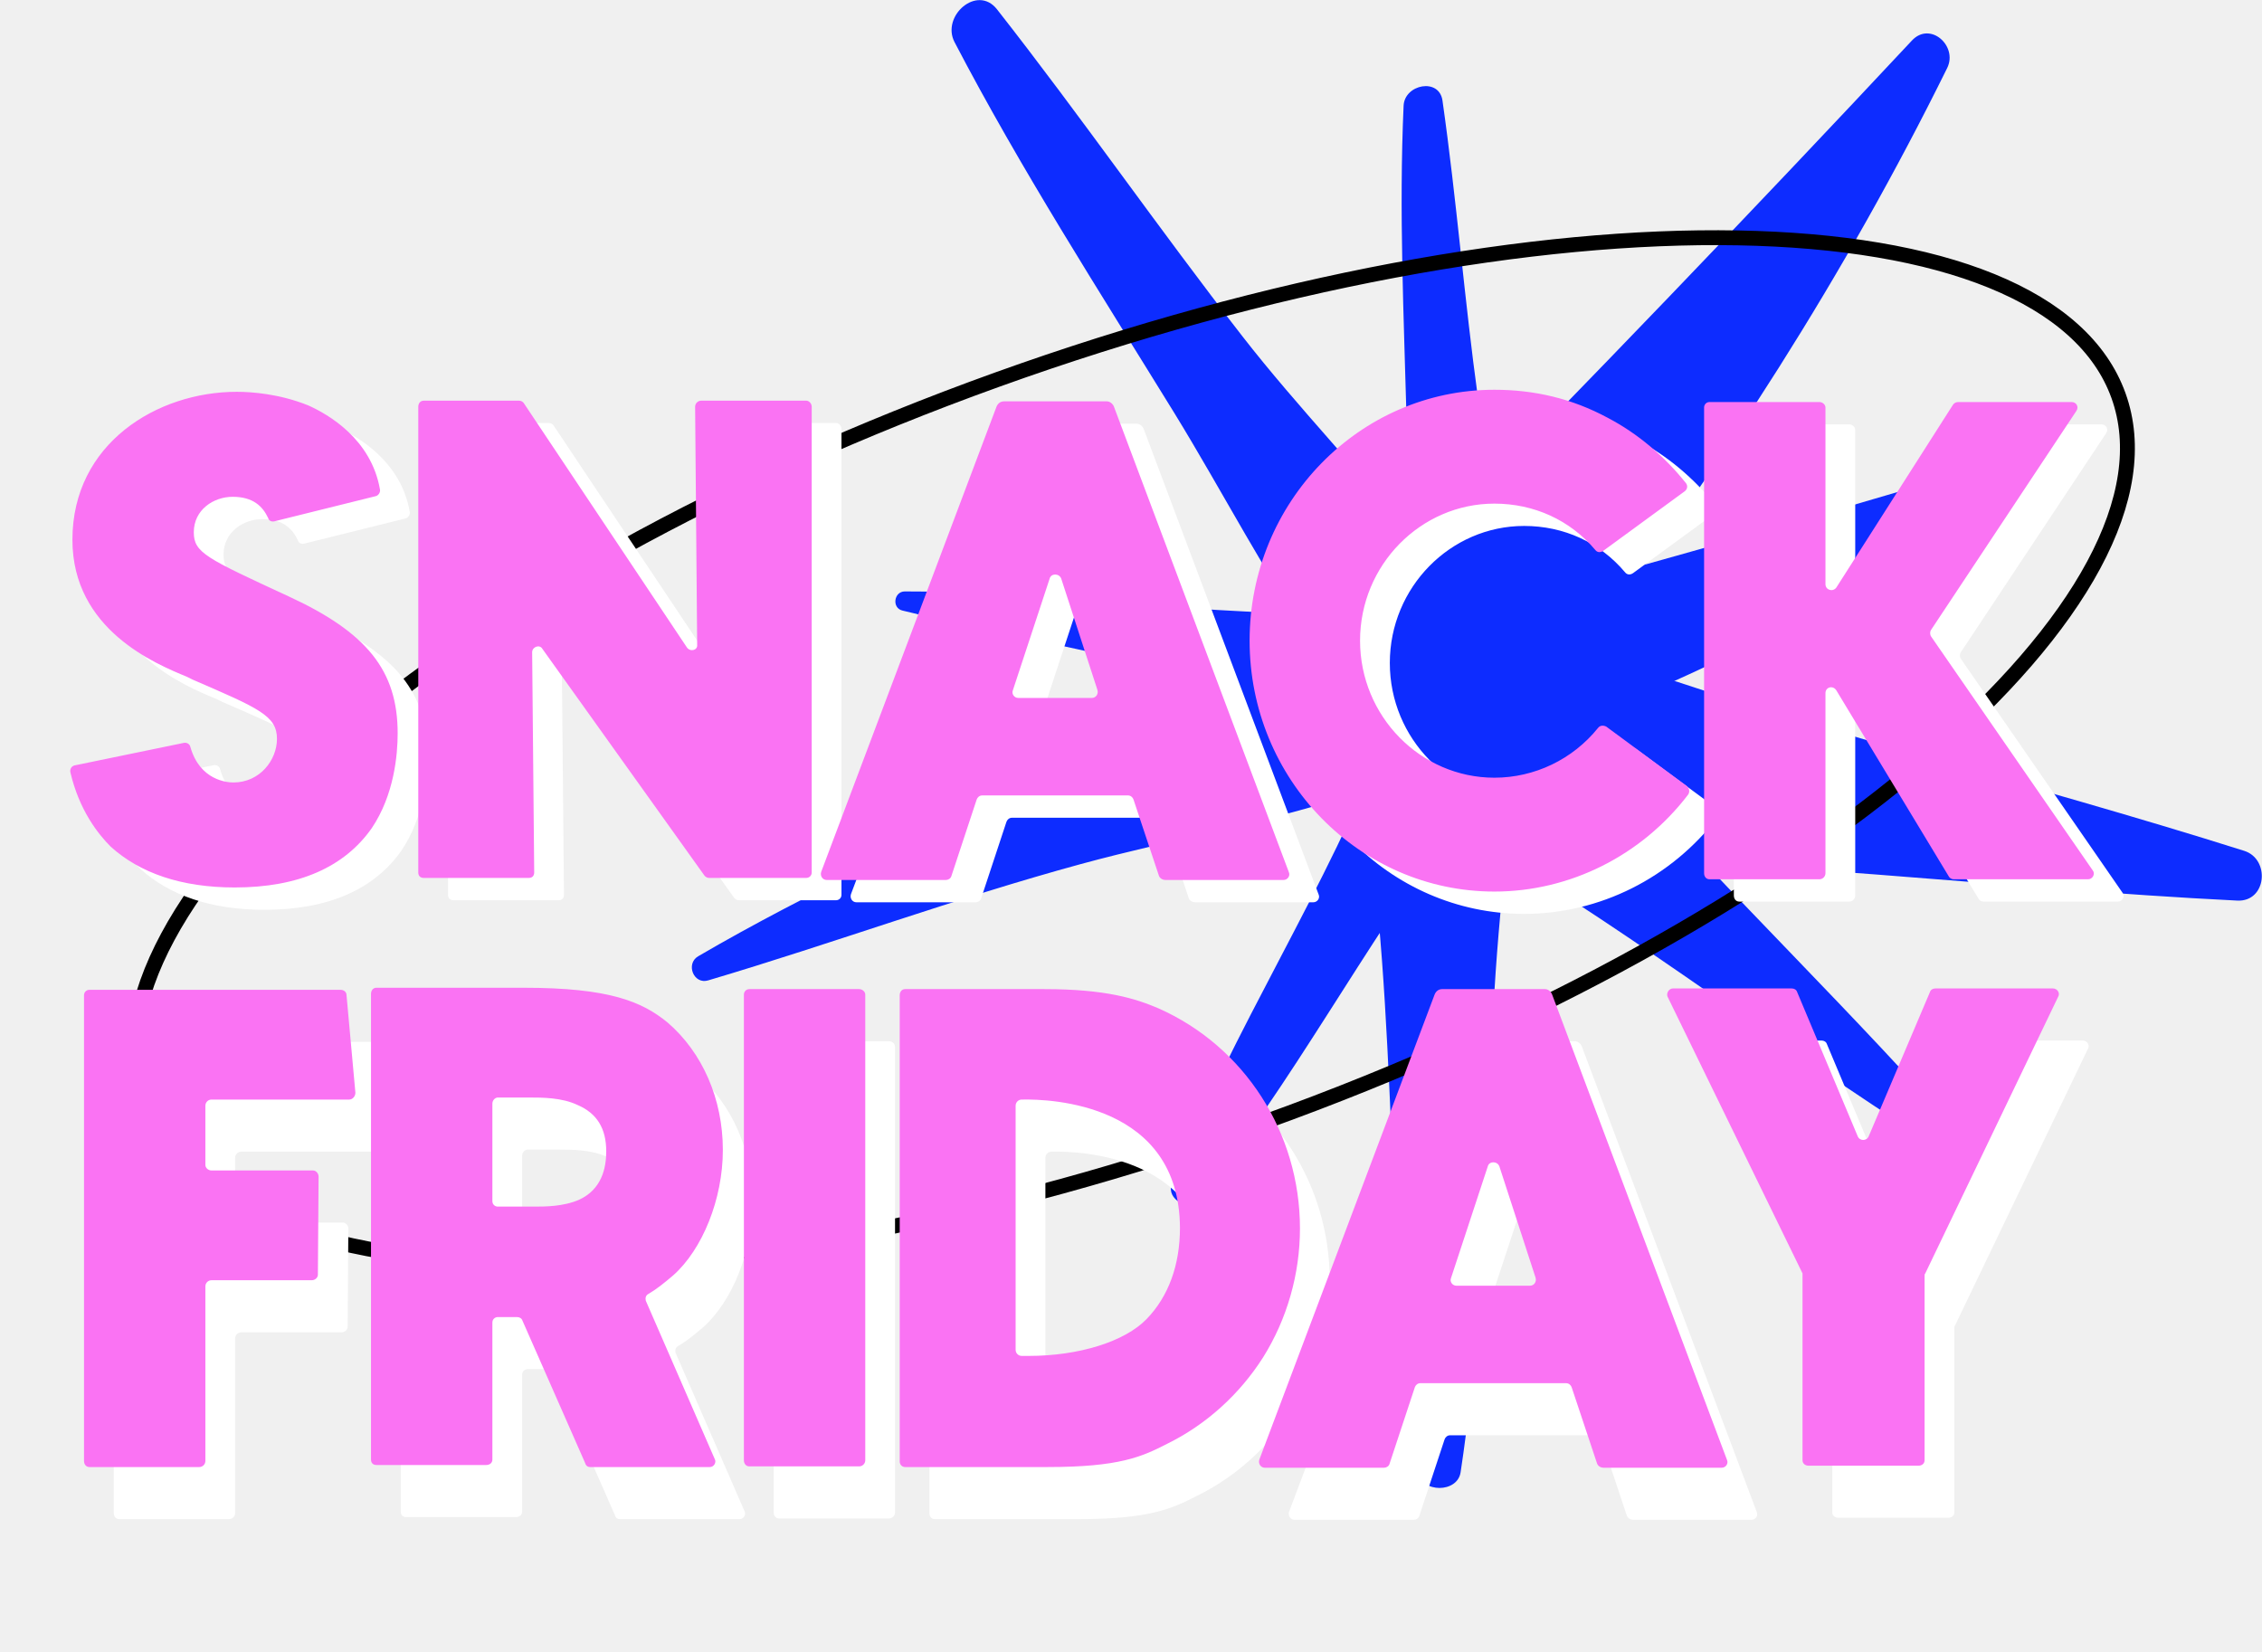
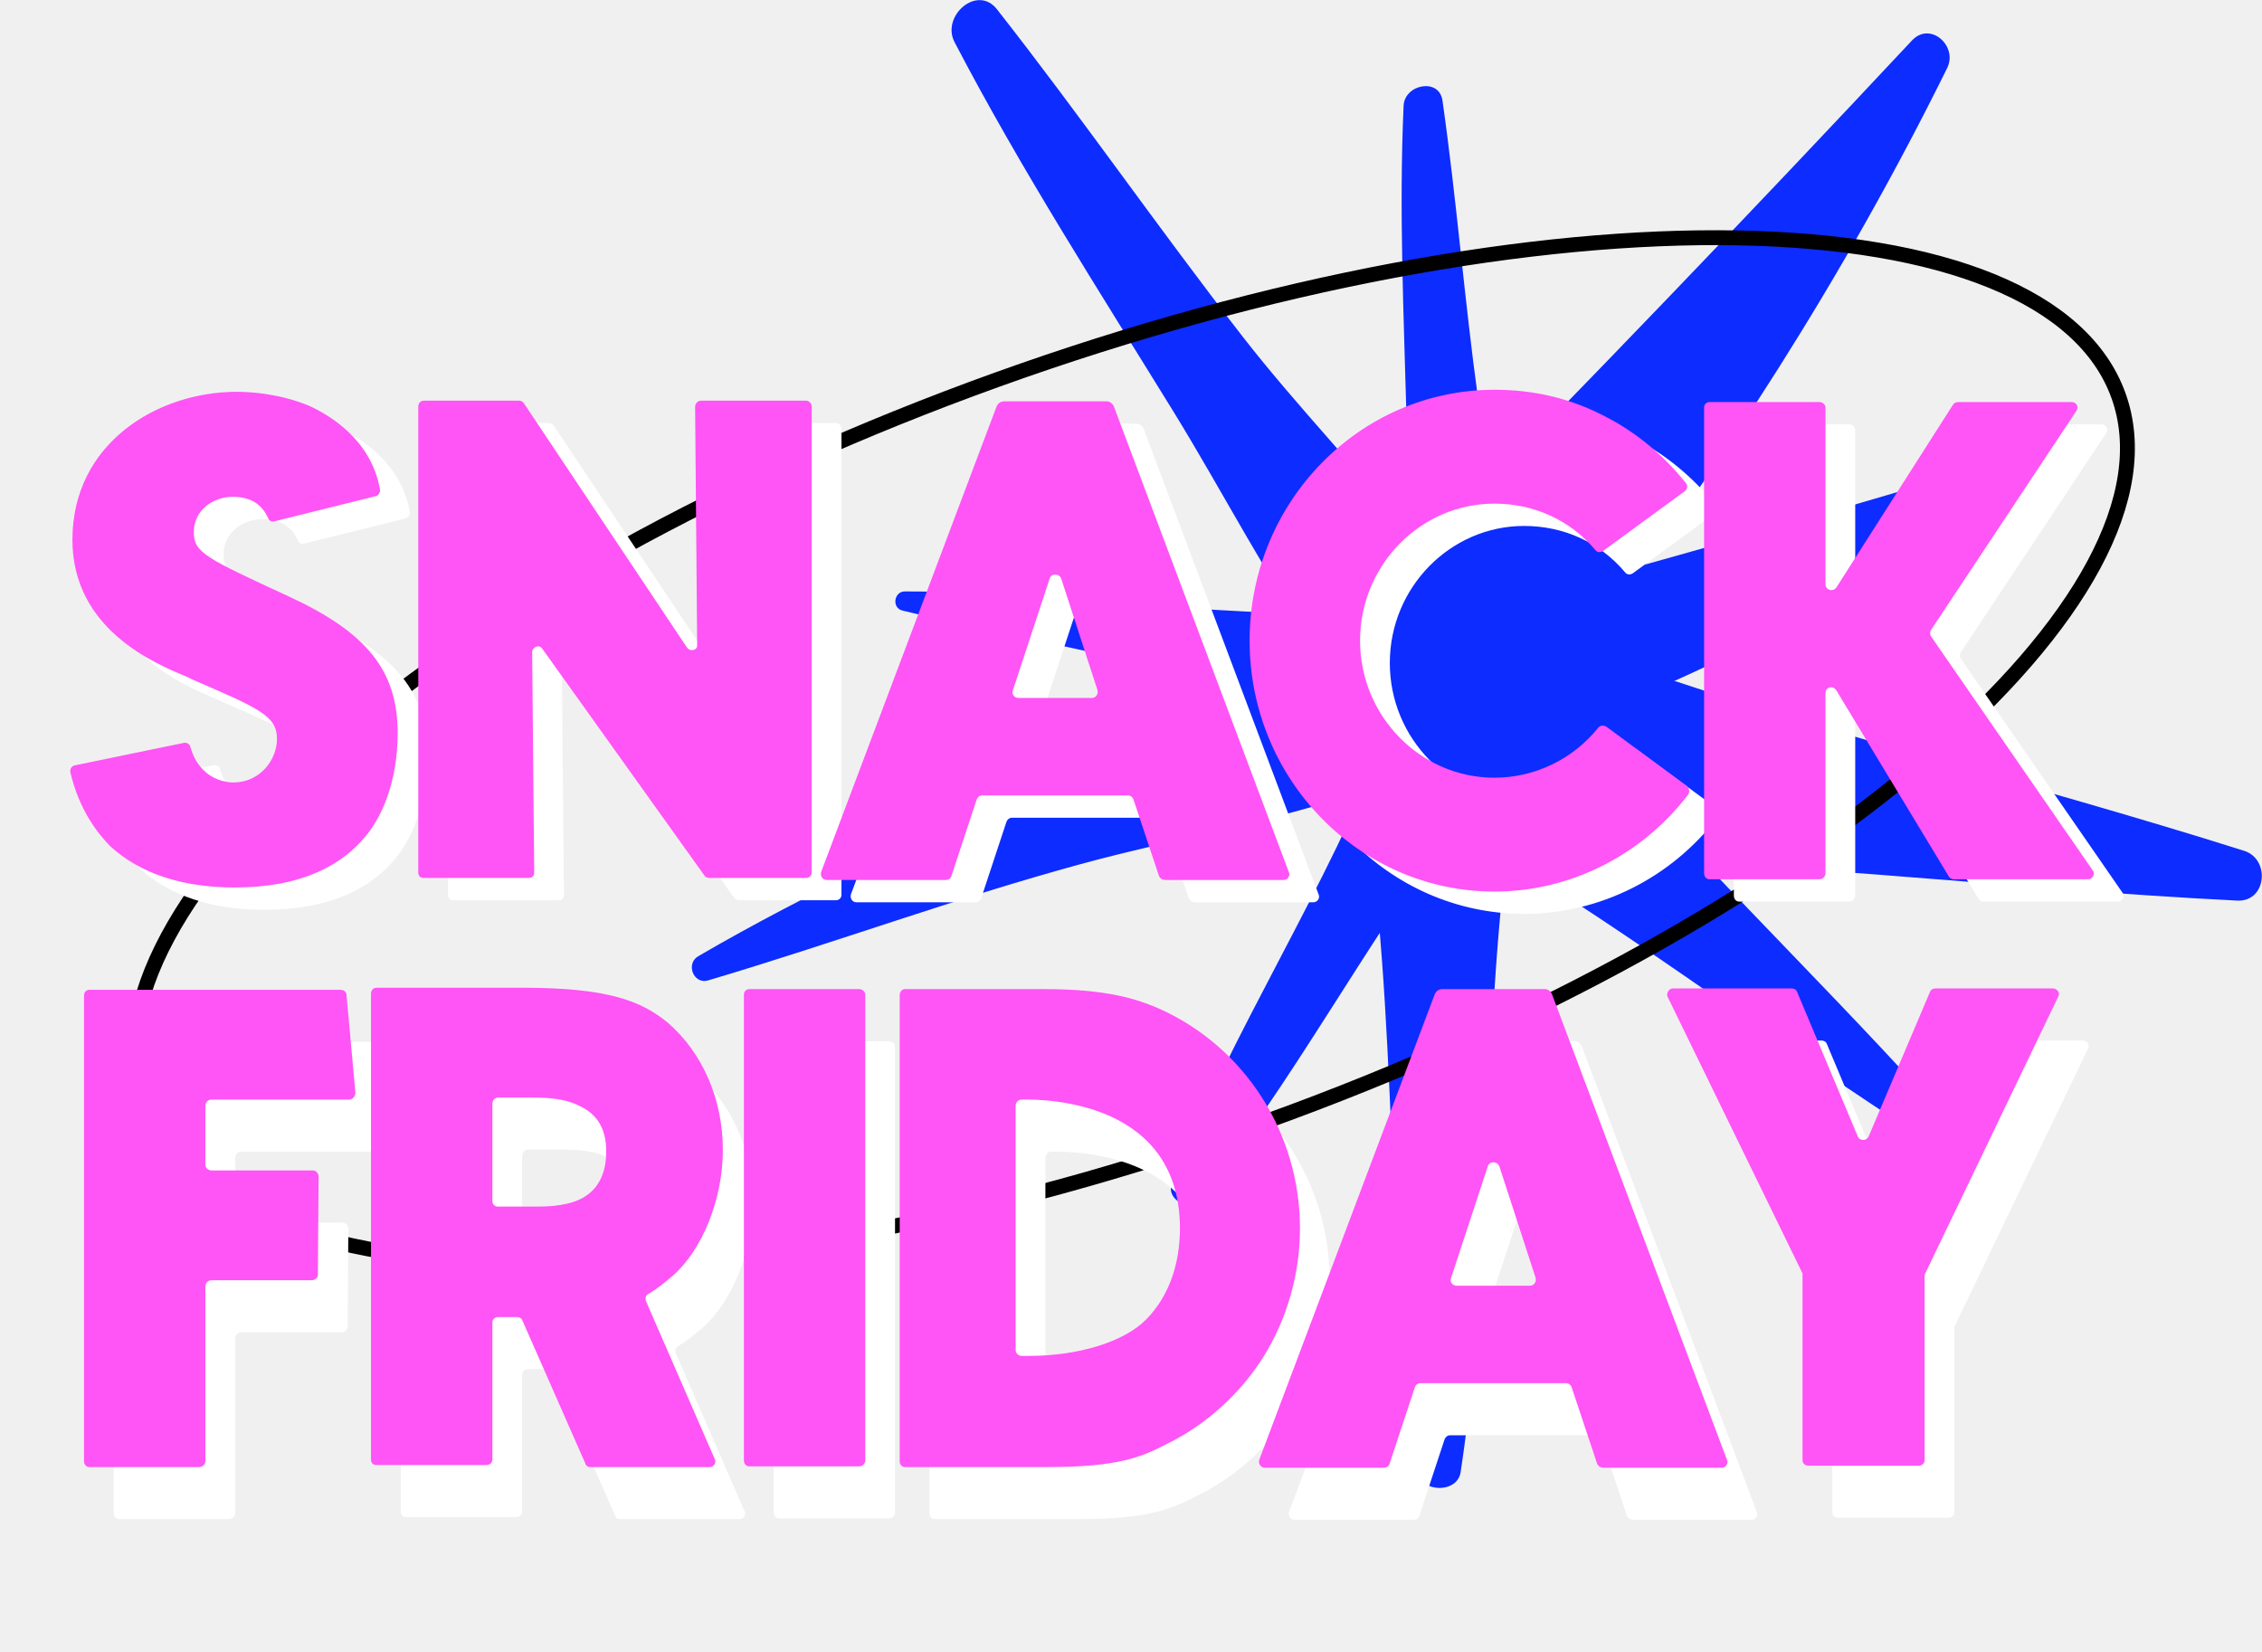
<svg xmlns="http://www.w3.org/2000/svg" width="304" height="222" viewBox="0 0 304 222" fill="none">
  <g clip-path="url(#clip0_3130_2)">
    <path d="M301.594 114.354C272.206 105.06 241.552 97.701 212.576 87.233C231.419 62.744 247.981 36.923 261.693 9.136C263.149 6.186 259.413 2.792 256.942 5.456C235.345 28.549 213.463 51.356 191.233 73.878C183.442 64.045 174.449 54.814 166.975 45.203C155.702 30.706 145.283 15.639 133.978 1.237C131.318 -2.125 126.473 2.157 128.278 5.647C137.208 22.776 147.722 39.112 157.823 55.512C164.252 65.98 170.205 77.558 177.394 87.899C164.6 91.991 152.598 99.065 140.565 104.901C124.858 112.578 108.929 119.715 93.824 128.533C92.114 129.548 93.222 132.372 95.185 131.769C111.969 126.789 128.404 120.73 145.283 116.13C157.887 112.705 170.839 110.516 183.157 106.329C188.034 136.495 186.007 167.645 190.599 197.875C191.043 200.698 195.888 200.698 196.299 197.875C200.448 170.595 199.149 142.554 202.443 115.211C202.95 115.242 203.393 115.369 203.963 115.369C236.01 115.211 268.628 119.461 300.675 121.047C304.634 121.237 305.14 115.464 301.594 114.354Z" fill="#0D2CFF" />
-     <path d="M258.621 147.122C243.389 130.373 226.668 114.418 212.133 97.098C233.097 88.502 253.079 78.224 271.984 65.663C273.979 64.331 272.871 60.81 270.306 61.571C248.107 68.264 225.845 74.672 203.488 80.73C202.158 71.626 199.846 62.459 198.643 53.577C196.806 40.255 195.761 26.837 193.861 13.514C193.417 10.405 188.762 11.325 188.636 14.212C188.002 28.359 188.667 42.602 189.047 56.749C189.301 65.758 188.794 75.306 189.554 84.537C179.927 82.412 169.73 82.475 159.945 81.745C147.151 80.794 134.453 79.493 121.596 79.493C120.139 79.493 119.822 81.714 121.279 82.063C133.756 85.108 146.423 87.296 158.805 90.627C168.052 93.102 177.077 96.496 186.419 98.367C178.439 119.303 165.677 138.304 157.475 159.176C156.715 161.143 159.787 162.919 161.085 161.27C173.752 145.504 183.221 127.233 195.349 111.087C195.666 111.309 195.919 111.531 196.267 111.753C216.63 123.49 235.788 138.209 255.517 151.024C257.956 152.61 260.394 149.12 258.557 147.122H258.621Z" fill="#0D2CFF" />
+     <path d="M258.621 147.122C243.389 130.373 226.668 114.418 212.133 97.098C233.097 88.502 253.079 78.224 271.984 65.663C273.979 64.331 272.871 60.81 270.306 61.571C248.107 68.264 225.845 74.672 203.488 80.73C202.158 71.626 199.846 62.459 198.643 53.577C196.806 40.255 195.761 26.837 193.861 13.514C193.417 10.405 188.762 11.325 188.636 14.212C188.002 28.359 188.667 42.602 189.047 56.749C189.301 65.758 188.794 75.306 189.554 84.537C179.927 82.412 169.73 82.475 159.945 81.745C147.151 80.794 134.453 79.493 121.596 79.493C120.139 79.493 119.822 81.714 121.279 82.063C133.756 85.108 146.423 87.296 158.805 90.627C168.052 93.101 177.077 96.496 186.419 98.367C178.439 119.303 165.677 138.304 157.475 159.176C156.715 161.143 159.787 162.919 161.085 161.27C173.752 145.504 183.221 127.233 195.349 111.087C195.666 111.309 195.919 111.531 196.267 111.753C216.63 123.49 235.788 138.209 255.517 151.024C257.956 152.61 260.394 149.12 258.557 147.122H258.621Z" fill="#0D2CFF" />
  </g>
  <path d="M284.713 53.176C287.108 59.835 285.883 67.562 281.385 75.931C276.886 84.299 269.165 93.205 258.777 102.109C238.007 119.912 206.747 137.569 169.916 150.816C133.084 164.064 97.739 170.363 70.388 169.867C56.708 169.619 45.083 167.672 36.285 164.086C27.486 160.499 21.621 155.322 19.226 148.663C16.831 142.005 18.055 134.277 22.554 125.908C27.052 117.54 34.774 108.635 45.162 99.73C65.931 81.927 97.191 64.27 134.023 51.023C170.855 37.776 206.2 31.477 233.551 31.973C247.23 32.221 258.855 34.167 267.653 37.754C276.452 41.34 282.318 46.517 284.713 53.176Z" stroke="black" stroke-width="2" />
  <path d="M42.782 83.153C53.321 88.01 57.444 93.142 57.444 101.573C57.444 104.414 56.986 109.82 53.962 114.31C50.297 119.534 44.157 122.283 35.543 122.283C28.395 122.283 22.805 120.359 18.865 116.785C17.215 115.135 14.649 111.928 13.458 106.796C13.367 106.338 13.642 105.971 14.008 105.88L28.67 102.856C29.037 102.764 29.495 102.947 29.587 103.405C30.869 107.896 34.535 108.171 35.36 108.171C38.934 108.171 41.224 105.147 41.224 102.306C41.224 99.19 38.75 98.182 29.861 94.333L29.128 93.967C24.913 92.226 13.733 87.644 13.733 75.547C13.733 62.627 25.096 55.662 35.818 55.662C37.834 55.662 41.591 55.937 45.44 57.495C48.097 58.686 53.871 61.985 55.062 68.766C55.154 69.133 54.879 69.591 54.512 69.683L40.858 73.073C40.491 73.165 40.125 72.982 40.033 72.615C39.3 71.057 38.017 69.774 35.268 69.774C32.702 69.774 30.045 71.515 30.045 74.54C30.045 77.289 31.694 78.022 42.782 83.153ZM112.357 56.853C112.724 56.853 113.09 57.22 113.09 57.678V120.267C113.09 120.725 112.724 121 112.357 121H99.345C99.07 121 98.886 120.908 98.703 120.725L76.893 90.21C76.527 89.568 75.519 89.935 75.519 90.668L75.794 120.267C75.794 120.725 75.519 121 75.061 121H60.948C60.49 121 60.215 120.725 60.215 120.267V57.678C60.215 57.22 60.49 56.853 60.948 56.853H73.778C74.052 56.853 74.327 57.037 74.419 57.22L96.32 90.026C96.779 90.668 97.787 90.393 97.695 89.66L97.42 57.678C97.42 57.22 97.787 56.853 98.245 56.853H112.357ZM177.23 120.267C177.414 120.725 177.047 121.275 176.497 121.275H160.644C160.186 121.275 159.819 121 159.728 120.633L156.337 110.462C156.245 110.187 155.97 109.912 155.604 109.912H135.993C135.627 109.912 135.352 110.187 135.26 110.462L131.87 120.725C131.778 121.092 131.411 121.275 131.137 121.275H115.1C114.55 121.275 114.183 120.725 114.367 120.175L137.918 57.678C138.101 57.22 138.468 56.945 138.926 56.945H152.763C153.13 56.945 153.496 57.22 153.68 57.586L177.23 120.267ZM150.747 96.808C151.297 96.808 151.663 96.258 151.48 95.708L146.623 80.771C146.348 80.038 145.249 80.038 145.066 80.771L140.117 95.799C139.934 96.258 140.3 96.808 140.85 96.808H150.747ZM230.679 108.629C231.046 108.904 231.137 109.454 230.862 109.82C224.631 117.976 215.009 122.833 204.837 122.833C186.693 122.833 171.939 107.712 171.939 89.11C171.939 70.507 186.693 55.387 204.837 55.387C210.244 55.387 215.284 56.578 220.049 59.144C224.081 61.252 227.655 64.276 230.587 67.942C230.862 68.308 230.771 68.766 230.404 69.041L219.499 77.014C219.133 77.289 218.675 77.289 218.4 76.922C215.009 72.89 210.152 70.691 204.837 70.691C194.94 70.691 186.784 78.938 186.784 89.11C186.784 99.282 194.94 107.529 204.837 107.529C210.244 107.529 215.376 105.055 218.766 100.84C219.041 100.473 219.499 100.473 219.866 100.656L230.679 108.629ZM285.255 119.992C285.621 120.45 285.255 121.183 284.613 121.183H266.56C266.286 121.183 266.011 121 265.919 120.817L250.799 95.799C250.341 95.066 249.332 95.341 249.332 96.166V120.359C249.332 120.817 248.966 121.183 248.508 121.183H233.754C233.296 121.183 233.021 120.817 233.021 120.359V57.77C233.021 57.403 233.296 57.037 233.754 57.037H248.508C248.966 57.037 249.332 57.403 249.332 57.77V81.504C249.332 82.329 250.341 82.604 250.799 81.962L266.469 57.403C266.652 57.128 266.927 57.037 267.202 57.037H282.414C283.055 57.037 283.422 57.678 283.055 58.228L263.536 87.644C263.353 87.919 263.353 88.285 263.536 88.56L285.255 119.992Z" fill="white" />
  <path d="M50.572 140.77L51.763 153.874C51.763 154.332 51.396 154.79 50.938 154.79H32.427C31.969 154.79 31.602 155.157 31.602 155.615V163.588C31.602 163.954 31.969 164.321 32.427 164.321H46.081C46.448 164.321 46.815 164.687 46.815 165.145L46.723 178.341C46.723 178.708 46.356 179.074 45.898 179.074H32.427C31.969 179.074 31.602 179.441 31.602 179.899V203.359C31.602 203.817 31.236 204.183 30.778 204.183H16.024C15.566 204.183 15.291 203.817 15.291 203.359V140.77C15.291 140.403 15.566 140.037 16.024 140.037H49.747C50.205 140.037 50.572 140.312 50.572 140.77ZM90.791 181.824L100.047 203.084C100.322 203.542 99.955 204.183 99.405 204.183H83.277C83.002 204.183 82.727 204 82.636 203.633L74.205 184.481C74.113 184.206 73.838 184.023 73.472 184.023H70.906C70.539 184.023 70.173 184.298 70.173 184.756V203.175C70.173 203.633 69.806 203.908 69.348 203.908H54.594C54.136 203.908 53.861 203.633 53.861 203.175V140.586C53.861 140.128 54.136 139.762 54.594 139.762H74.388C85.843 139.762 90.242 141.594 93.724 144.435C98.397 148.467 101.147 154.699 101.147 161.572C101.147 168.17 98.397 174.951 94.457 178.433C93.266 179.441 92.258 180.266 91.158 180.907C90.791 181.09 90.7 181.457 90.791 181.824ZM81.811 168.261C84.835 166.887 85.476 164.046 85.476 161.755C85.476 158.639 84.194 156.623 81.628 155.523C79.52 154.515 76.862 154.515 75.121 154.515H70.906C70.539 154.515 70.173 154.882 70.173 155.34V168.444C70.173 168.903 70.539 169.178 70.906 169.178H75.763C77.229 169.178 79.703 169.178 81.811 168.261ZM119.463 139.945C119.921 139.945 120.287 140.312 120.287 140.678V203.267C120.287 203.725 119.921 204.092 119.463 204.092H104.709C104.251 204.092 103.976 203.725 103.976 203.267V140.678C103.976 140.312 104.251 139.945 104.709 139.945H119.463ZM159.647 142.511C171.285 147.643 178.708 159.281 178.708 172.11C178.708 178.25 176.967 184.298 173.76 189.43C170.552 194.47 166.062 198.502 160.839 201.068C157.448 202.809 154.424 204.183 144.802 204.183H125.65C125.192 204.183 124.917 203.817 124.917 203.45V140.77C124.917 140.312 125.192 139.945 125.65 139.945H144.344C152.683 139.945 156.623 141.228 159.647 142.511ZM158.09 184.298C161.022 181.274 162.58 177.058 162.58 172.018C162.488 155.34 145.26 154.699 141.32 154.79C140.862 154.79 140.495 155.157 140.495 155.615V188.422C140.495 188.88 140.862 189.246 141.32 189.246H142.236C149.017 189.246 155.157 187.322 158.09 184.298ZM236.115 203.267C236.298 203.725 235.932 204.275 235.382 204.275H219.529C219.07 204.275 218.704 204 218.612 203.633L215.222 193.462C215.13 193.187 214.855 192.912 214.489 192.912H194.878C194.511 192.912 194.237 193.187 194.145 193.462L190.754 203.725C190.663 204.092 190.296 204.275 190.021 204.275H173.985C173.435 204.275 173.068 203.725 173.251 203.175L196.802 140.678C196.986 140.22 197.352 139.945 197.81 139.945H211.648C212.014 139.945 212.381 140.22 212.564 140.586L236.115 203.267ZM209.632 179.808C210.182 179.808 210.548 179.258 210.365 178.708L205.508 163.771C205.233 163.038 204.133 163.038 203.95 163.771L199.002 178.8C198.818 179.258 199.185 179.808 199.735 179.808H209.632ZM279.88 139.853C280.522 139.853 280.888 140.495 280.613 140.953L262.744 178.158C262.652 178.25 262.652 178.341 262.652 178.525V203.267C262.652 203.725 262.286 204 261.827 204H247.074C246.616 204 246.249 203.725 246.249 203.267V178.525C246.249 178.341 246.249 178.25 246.249 178.158L228.105 140.953C227.921 140.495 228.288 139.853 228.838 139.853H244.783C245.149 139.853 245.424 140.037 245.516 140.312L253.672 159.739C253.947 160.38 254.863 160.38 255.138 159.739L263.385 140.312C263.477 140.037 263.752 139.853 264.118 139.853H279.88Z" fill="white" />
-   <path d="M46.572 133.77L47.763 146.874C47.763 147.332 47.396 147.79 46.938 147.79H28.427C27.969 147.79 27.602 148.157 27.602 148.615V156.588C27.602 156.954 27.969 157.321 28.427 157.321H42.081C42.448 157.321 42.815 157.687 42.815 158.145L42.723 171.341C42.723 171.708 42.356 172.074 41.898 172.074H28.427C27.969 172.074 27.602 172.441 27.602 172.899V196.359C27.602 196.817 27.236 197.183 26.778 197.183H12.024C11.566 197.183 11.291 196.817 11.291 196.359V133.77C11.291 133.403 11.566 133.037 12.024 133.037H45.747C46.205 133.037 46.572 133.312 46.572 133.77ZM86.791 174.824L96.047 196.084C96.322 196.542 95.955 197.183 95.405 197.183H79.277C79.002 197.183 78.727 197 78.636 196.633L70.205 177.481C70.113 177.206 69.838 177.023 69.472 177.023H66.906C66.539 177.023 66.173 177.298 66.173 177.756V196.175C66.173 196.633 65.806 196.908 65.348 196.908H50.594C50.136 196.908 49.861 196.633 49.861 196.175V133.586C49.861 133.128 50.136 132.762 50.594 132.762H70.388C81.843 132.762 86.242 134.594 89.724 137.435C94.397 141.467 97.147 147.699 97.147 154.572C97.147 161.17 94.397 167.951 90.457 171.433C89.266 172.441 88.258 173.266 87.158 173.907C86.791 174.09 86.7 174.457 86.791 174.824ZM77.811 161.261C80.835 159.887 81.476 157.046 81.476 154.755C81.476 151.639 80.194 149.623 77.628 148.523C75.52 147.515 72.862 147.515 71.121 147.515H66.906C66.539 147.515 66.173 147.882 66.173 148.34V161.444C66.173 161.903 66.539 162.178 66.906 162.178H71.763C73.229 162.178 75.703 162.178 77.811 161.261ZM115.463 132.945C115.921 132.945 116.287 133.312 116.287 133.678V196.267C116.287 196.725 115.921 197.092 115.463 197.092H100.709C100.251 197.092 99.976 196.725 99.976 196.267V133.678C99.976 133.312 100.251 132.945 100.709 132.945H115.463ZM155.647 135.511C167.285 140.643 174.708 152.281 174.708 165.11C174.708 171.25 172.967 177.298 169.76 182.43C166.552 187.47 162.062 191.502 156.839 194.068C153.448 195.809 150.424 197.183 140.802 197.183H121.65C121.192 197.183 120.917 196.817 120.917 196.45V133.77C120.917 133.312 121.192 132.945 121.65 132.945H140.344C148.683 132.945 152.623 134.228 155.647 135.511ZM154.09 177.298C157.022 174.274 158.58 170.058 158.58 165.018C158.488 148.34 141.26 147.699 137.32 147.79C136.862 147.79 136.495 148.157 136.495 148.615V181.422C136.495 181.88 136.862 182.246 137.32 182.246H138.236C145.017 182.246 151.157 180.322 154.09 177.298ZM232.115 196.267C232.298 196.725 231.932 197.275 231.382 197.275H215.529C215.07 197.275 214.704 197 214.612 196.633L211.222 186.462C211.13 186.187 210.855 185.912 210.489 185.912H190.878C190.511 185.912 190.237 186.187 190.145 186.462L186.754 196.725C186.663 197.092 186.296 197.275 186.021 197.275H169.985C169.435 197.275 169.068 196.725 169.251 196.175L192.802 133.678C192.986 133.22 193.352 132.945 193.81 132.945H207.648C208.014 132.945 208.381 133.22 208.564 133.586L232.115 196.267ZM205.632 172.808C206.182 172.808 206.548 172.258 206.365 171.708L201.508 156.771C201.233 156.038 200.133 156.038 199.95 156.771L195.002 171.8C194.818 172.258 195.185 172.808 195.735 172.808H205.632ZM275.88 132.853C276.522 132.853 276.888 133.495 276.613 133.953L258.744 171.158C258.652 171.25 258.652 171.341 258.652 171.525V196.267C258.652 196.725 258.286 197 257.827 197H243.074C242.616 197 242.249 196.725 242.249 196.267V171.525C242.249 171.341 242.249 171.25 242.249 171.158L224.105 133.953C223.921 133.495 224.288 132.853 224.838 132.853H240.783C241.149 132.853 241.424 133.037 241.516 133.312L249.672 152.739C249.947 153.38 250.863 153.38 251.138 152.739L259.385 133.312C259.477 133.037 259.752 132.853 260.118 132.853H275.88Z" fill="#FA73F3" />
-   <path d="M38.782 80.153C49.321 85.01 53.444 90.142 53.444 98.573C53.444 101.414 52.986 106.82 49.962 111.31C46.297 116.534 40.157 119.283 31.543 119.283C24.395 119.283 18.805 117.359 14.865 113.785C13.215 112.135 10.649 108.928 9.458 103.796C9.367 103.338 9.641 102.971 10.008 102.88L24.67 99.856C25.037 99.764 25.495 99.947 25.587 100.405C26.869 104.896 30.535 105.171 31.36 105.171C34.934 105.171 37.224 102.147 37.224 99.306C37.224 96.19 34.75 95.182 25.861 91.333L25.128 90.967C20.913 89.226 9.733 84.644 9.733 72.547C9.733 59.627 21.096 52.662 31.818 52.662C33.834 52.662 37.591 52.937 41.44 54.495C44.097 55.686 49.871 58.985 51.062 65.766C51.154 66.133 50.879 66.591 50.512 66.683L36.858 70.073C36.491 70.165 36.125 69.982 36.033 69.615C35.3 68.057 34.017 66.774 31.268 66.774C28.702 66.774 26.045 68.515 26.045 71.54C26.045 74.289 27.694 75.022 38.782 80.153ZM108.357 53.853C108.724 53.853 109.09 54.22 109.09 54.678V117.267C109.09 117.725 108.724 118 108.357 118H95.345C95.07 118 94.886 117.908 94.703 117.725L72.893 87.21C72.527 86.568 71.519 86.935 71.519 87.668L71.794 117.267C71.794 117.725 71.519 118 71.061 118H56.948C56.49 118 56.215 117.725 56.215 117.267V54.678C56.215 54.22 56.49 53.853 56.948 53.853H69.778C70.052 53.853 70.327 54.037 70.419 54.22L92.32 87.026C92.779 87.668 93.787 87.393 93.695 86.66L93.42 54.678C93.42 54.22 93.787 53.853 94.245 53.853H108.357ZM173.23 117.267C173.414 117.725 173.047 118.275 172.497 118.275H156.644C156.186 118.275 155.819 118 155.728 117.633L152.337 107.462C152.245 107.187 151.97 106.912 151.604 106.912H131.993C131.627 106.912 131.352 107.187 131.26 107.462L127.87 117.725C127.778 118.092 127.411 118.275 127.137 118.275H111.1C110.55 118.275 110.183 117.725 110.367 117.175L133.918 54.678C134.101 54.22 134.468 53.945 134.926 53.945H148.763C149.13 53.945 149.496 54.22 149.68 54.586L173.23 117.267ZM146.747 93.808C147.297 93.808 147.663 93.258 147.48 92.708L142.623 77.771C142.348 77.038 141.249 77.038 141.066 77.771L136.117 92.799C135.934 93.258 136.3 93.808 136.85 93.808H146.747ZM226.679 105.629C227.046 105.904 227.137 106.454 226.862 106.82C220.631 114.976 211.009 119.833 200.837 119.833C182.693 119.833 167.939 104.712 167.939 86.11C167.939 67.507 182.693 52.387 200.837 52.387C206.244 52.387 211.284 53.578 216.049 56.144C220.081 58.252 223.655 61.276 226.587 64.942C226.862 65.308 226.771 65.766 226.404 66.041L215.499 74.014C215.133 74.289 214.675 74.289 214.4 73.922C211.009 69.89 206.152 67.691 200.837 67.691C190.94 67.691 182.784 75.938 182.784 86.11C182.784 96.282 190.94 104.529 200.837 104.529C206.244 104.529 211.376 102.055 214.766 97.84C215.041 97.473 215.499 97.473 215.866 97.656L226.679 105.629ZM281.255 116.992C281.621 117.45 281.255 118.183 280.613 118.183H262.56C262.286 118.183 262.011 118 261.919 117.817L246.799 92.799C246.341 92.066 245.332 92.341 245.332 93.166V117.359C245.332 117.817 244.966 118.183 244.508 118.183H229.754C229.296 118.183 229.021 117.817 229.021 117.359V54.77C229.021 54.403 229.296 54.037 229.754 54.037H244.508C244.966 54.037 245.332 54.403 245.332 54.77V78.504C245.332 79.329 246.341 79.604 246.799 78.962L262.469 54.403C262.652 54.128 262.927 54.037 263.202 54.037H278.414C279.055 54.037 279.422 54.678 279.055 55.228L259.536 84.644C259.353 84.919 259.353 85.285 259.536 85.56L281.255 116.992Z" fill="#FA73F3" />
+   <path d="M46.572 133.77L47.763 146.874C47.763 147.332 47.396 147.79 46.938 147.79H28.427C27.969 147.79 27.602 148.157 27.602 148.615V156.588C27.602 156.954 27.969 157.321 28.427 157.321H42.081C42.448 157.321 42.815 157.687 42.815 158.145L42.723 171.341C42.723 171.708 42.356 172.074 41.898 172.074H28.427C27.969 172.074 27.602 172.441 27.602 172.899V196.359C27.602 196.817 27.236 197.183 26.778 197.183H12.024C11.566 197.183 11.291 196.817 11.291 196.359V133.77C11.291 133.403 11.566 133.037 12.024 133.037H45.747C46.205 133.037 46.572 133.312 46.572 133.77ZM86.791 174.824L96.047 196.084C96.322 196.542 95.955 197.183 95.405 197.183H79.277C79.002 197.183 78.727 197 78.636 196.633L70.205 177.481C70.113 177.206 69.838 177.023 69.472 177.023H66.906C66.539 177.023 66.173 177.298 66.173 177.756V196.175C66.173 196.633 65.806 196.908 65.348 196.908H50.594C50.136 196.908 49.861 196.633 49.861 196.175V133.586C49.861 133.128 50.136 132.762 50.594 132.762H70.388C81.843 132.762 86.242 134.594 89.724 137.435C94.397 141.467 97.147 147.699 97.147 154.572C97.147 161.17 94.397 167.951 90.457 171.433C89.266 172.441 88.258 173.266 87.158 173.907C86.791 174.09 86.7 174.457 86.791 174.824ZM77.811 161.261C80.835 159.887 81.476 157.046 81.476 154.755C81.476 151.639 80.194 149.623 77.628 148.523C75.52 147.515 72.862 147.515 71.121 147.515H66.906C66.539 147.515 66.173 147.882 66.173 148.34V161.444C66.173 161.903 66.539 162.178 66.906 162.178H71.763C73.229 162.178 75.703 162.178 77.811 161.261ZM115.463 132.945C115.921 132.945 116.287 133.312 116.287 133.678V196.267C116.287 196.725 115.921 197.092 115.463 197.092H100.709C100.251 197.092 99.976 196.725 99.976 196.267V133.678C99.976 133.312 100.251 132.945 100.709 132.945H115.463ZM155.647 135.511C167.285 140.643 174.708 152.281 174.708 165.11C174.708 171.25 172.967 177.298 169.76 182.43C166.552 187.47 162.062 191.502 156.839 194.068C153.448 195.809 150.424 197.183 140.802 197.183H121.65C121.192 197.183 120.917 196.817 120.917 196.45V133.77C120.917 133.312 121.192 132.945 121.65 132.945H140.344C148.683 132.945 152.623 134.228 155.647 135.511ZM154.09 177.298C157.022 174.274 158.58 170.058 158.58 165.018C158.488 148.34 141.26 147.699 137.32 147.79C136.862 147.79 136.495 148.157 136.495 148.615V181.422C136.495 181.88 136.862 182.246 137.32 182.246H138.236C145.017 182.246 151.157 180.322 154.09 177.298ZM232.115 196.267C232.298 196.725 231.932 197.275 231.382 197.275H215.529C215.07 197.275 214.704 197 214.612 196.633L211.222 186.462C211.13 186.187 210.855 185.912 210.489 185.912H190.878C190.511 185.912 190.237 186.187 190.145 186.462L186.754 196.725C186.663 197.092 186.296 197.275 186.021 197.275H169.985C169.435 197.275 169.068 196.725 169.251 196.175L192.802 133.678C192.986 133.22 193.352 132.945 193.81 132.945H207.648C208.014 132.945 208.381 133.22 208.564 133.586L232.115 196.267ZM205.632 172.808C206.182 172.808 206.548 172.258 206.365 171.708L201.508 156.771C201.233 156.038 200.133 156.038 199.95 156.771L195.002 171.8C194.818 172.258 195.185 172.808 195.735 172.808H205.632ZM275.88 132.853C276.522 132.853 276.888 133.495 276.613 133.953L258.744 171.158C258.652 171.25 258.652 171.341 258.652 171.525V196.267C258.652 196.725 258.286 197 257.827 197H243.074C242.616 197 242.249 196.725 242.249 196.267V171.525C242.249 171.341 242.249 171.25 242.249 171.158L224.105 133.953C223.921 133.495 224.288 132.853 224.838 132.853H240.783C241.149 132.853 241.424 133.037 241.516 133.312L249.672 152.739C249.947 153.38 250.863 153.38 251.138 152.739L259.385 133.312C259.477 133.037 259.752 132.853 260.118 132.853H275.88Z" fill="#FF54F6" />
+   <path d="M38.782 80.153C49.321 85.01 53.444 90.142 53.444 98.573C53.444 101.414 52.986 106.82 49.962 111.31C46.297 116.534 40.157 119.283 31.543 119.283C24.395 119.283 18.805 117.359 14.865 113.785C13.215 112.135 10.649 108.928 9.458 103.796C9.367 103.338 9.641 102.971 10.008 102.88L24.67 99.856C25.037 99.764 25.495 99.947 25.587 100.405C26.869 104.896 30.535 105.171 31.36 105.171C34.934 105.171 37.224 102.147 37.224 99.306C37.224 96.19 34.75 95.182 25.861 91.333L25.128 90.967C20.913 89.226 9.733 84.644 9.733 72.547C9.733 59.627 21.096 52.662 31.818 52.662C33.834 52.662 37.591 52.937 41.44 54.495C44.097 55.686 49.871 58.985 51.062 65.766C51.154 66.133 50.879 66.591 50.512 66.683L36.858 70.073C36.491 70.165 36.125 69.982 36.033 69.615C35.3 68.057 34.017 66.774 31.268 66.774C28.702 66.774 26.045 68.515 26.045 71.54C26.045 74.289 27.694 75.022 38.782 80.153ZM108.357 53.853C108.724 53.853 109.09 54.22 109.09 54.678V117.267C109.09 117.725 108.724 118 108.357 118H95.345C95.07 118 94.886 117.908 94.703 117.725L72.893 87.21C72.527 86.568 71.519 86.935 71.519 87.668L71.794 117.267C71.794 117.725 71.519 118 71.061 118H56.948C56.49 118 56.215 117.725 56.215 117.267V54.678C56.215 54.22 56.49 53.853 56.948 53.853H69.778C70.052 53.853 70.327 54.037 70.419 54.22L92.32 87.026C92.779 87.668 93.787 87.393 93.695 86.66L93.42 54.678C93.42 54.22 93.787 53.853 94.245 53.853H108.357ZM173.23 117.267C173.414 117.725 173.047 118.275 172.497 118.275H156.644C156.186 118.275 155.819 118 155.728 117.633L152.337 107.462C152.245 107.187 151.97 106.912 151.604 106.912H131.993C131.627 106.912 131.352 107.187 131.26 107.462L127.87 117.725C127.778 118.092 127.411 118.275 127.137 118.275H111.1C110.55 118.275 110.183 117.725 110.367 117.175L133.918 54.678C134.101 54.22 134.468 53.945 134.926 53.945H148.763C149.13 53.945 149.496 54.22 149.68 54.586L173.23 117.267ZM146.747 93.808C147.297 93.808 147.663 93.258 147.48 92.708L142.623 77.771C142.348 77.038 141.249 77.038 141.066 77.771L136.117 92.799C135.934 93.258 136.3 93.808 136.85 93.808H146.747ZM226.679 105.629C227.046 105.904 227.137 106.454 226.862 106.82C220.631 114.976 211.009 119.833 200.837 119.833C182.693 119.833 167.939 104.712 167.939 86.11C167.939 67.507 182.693 52.387 200.837 52.387C206.244 52.387 211.284 53.578 216.049 56.144C220.081 58.252 223.655 61.276 226.587 64.942C226.862 65.308 226.771 65.766 226.404 66.041L215.499 74.014C215.133 74.289 214.675 74.289 214.4 73.922C211.009 69.89 206.152 67.691 200.837 67.691C190.94 67.691 182.784 75.938 182.784 86.11C182.784 96.282 190.94 104.529 200.837 104.529C206.244 104.529 211.376 102.055 214.766 97.84C215.041 97.473 215.499 97.473 215.866 97.656L226.679 105.629ZM281.255 116.992C281.621 117.45 281.255 118.183 280.613 118.183H262.56C262.286 118.183 262.011 118 261.919 117.817L246.799 92.799C246.341 92.066 245.332 92.341 245.332 93.166V117.359C245.332 117.817 244.966 118.183 244.508 118.183H229.754C229.296 118.183 229.021 117.817 229.021 117.359V54.77C229.021 54.403 229.296 54.037 229.754 54.037H244.508C244.966 54.037 245.332 54.403 245.332 54.77V78.504C245.332 79.329 246.341 79.604 246.799 78.962L262.469 54.403C262.652 54.128 262.927 54.037 263.202 54.037H278.414C279.055 54.037 279.422 54.678 279.055 55.228L259.536 84.644C259.353 84.919 259.353 85.285 259.536 85.56L281.255 116.992Z" fill="#FF54F6" />
  <defs>
    <clipPath id="clip0_3130_2">
      <rect width="211" height="200" fill="white" transform="translate(93)" />
    </clipPath>
  </defs>
</svg>
